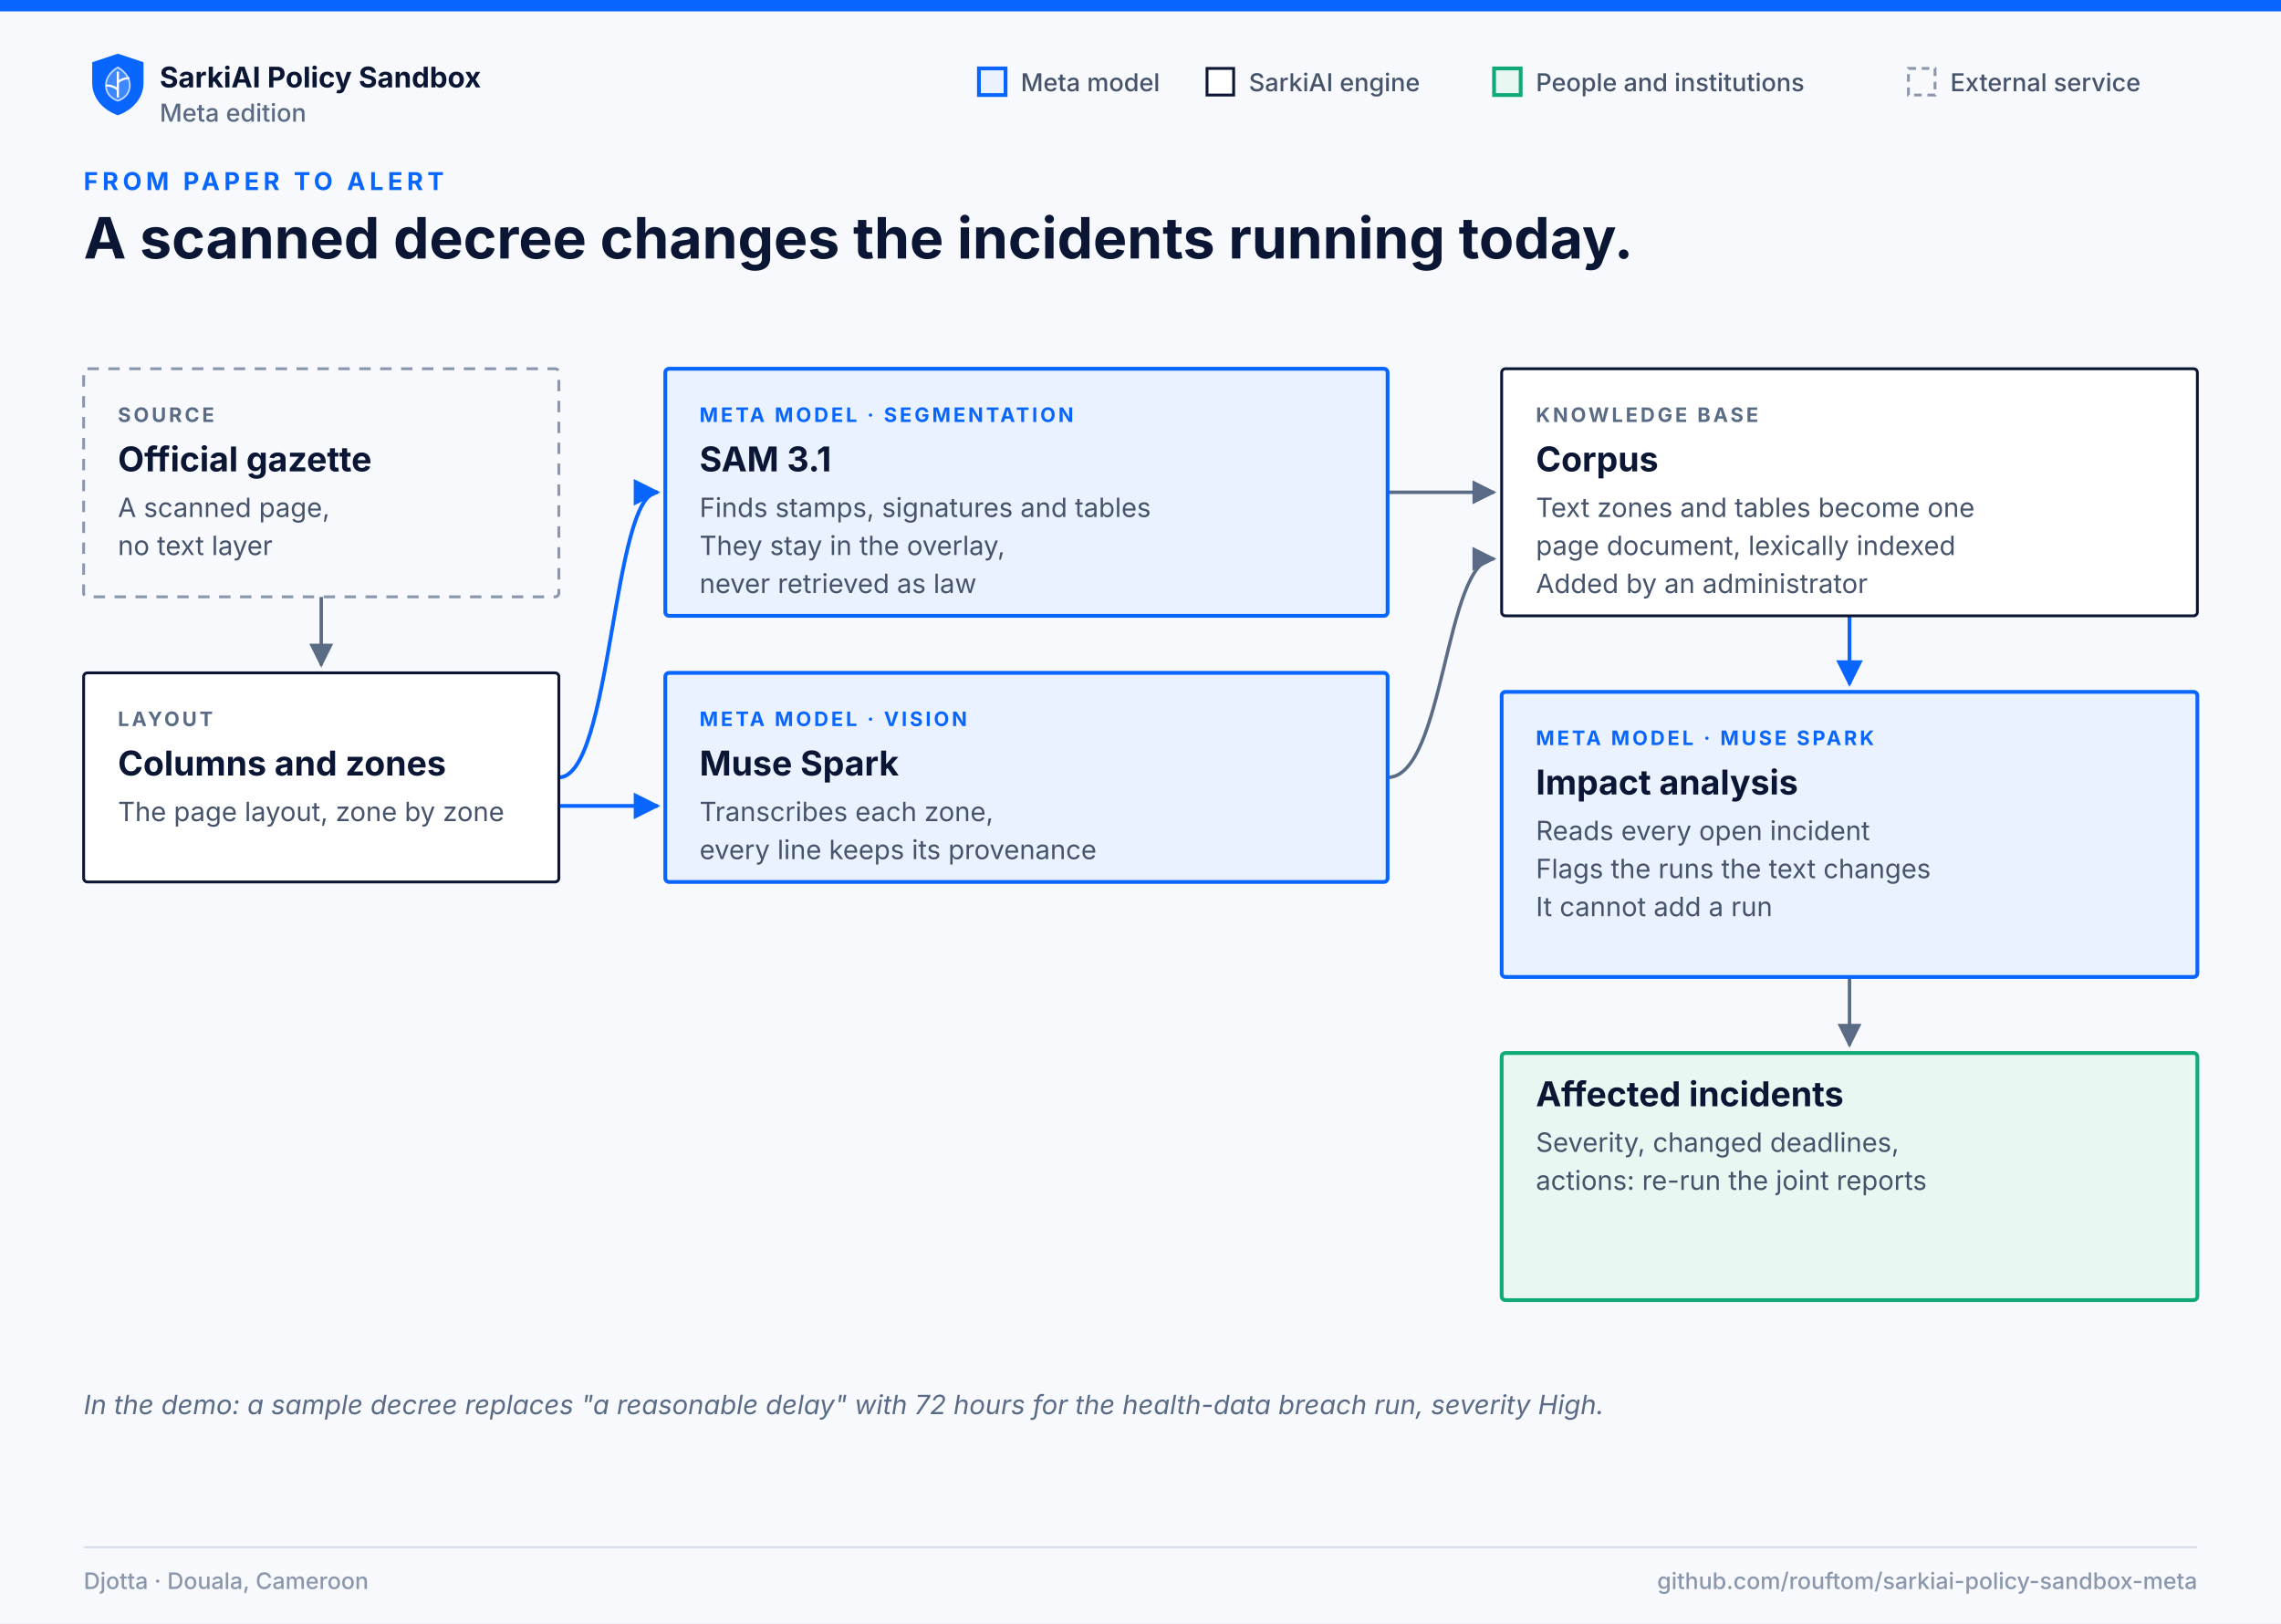
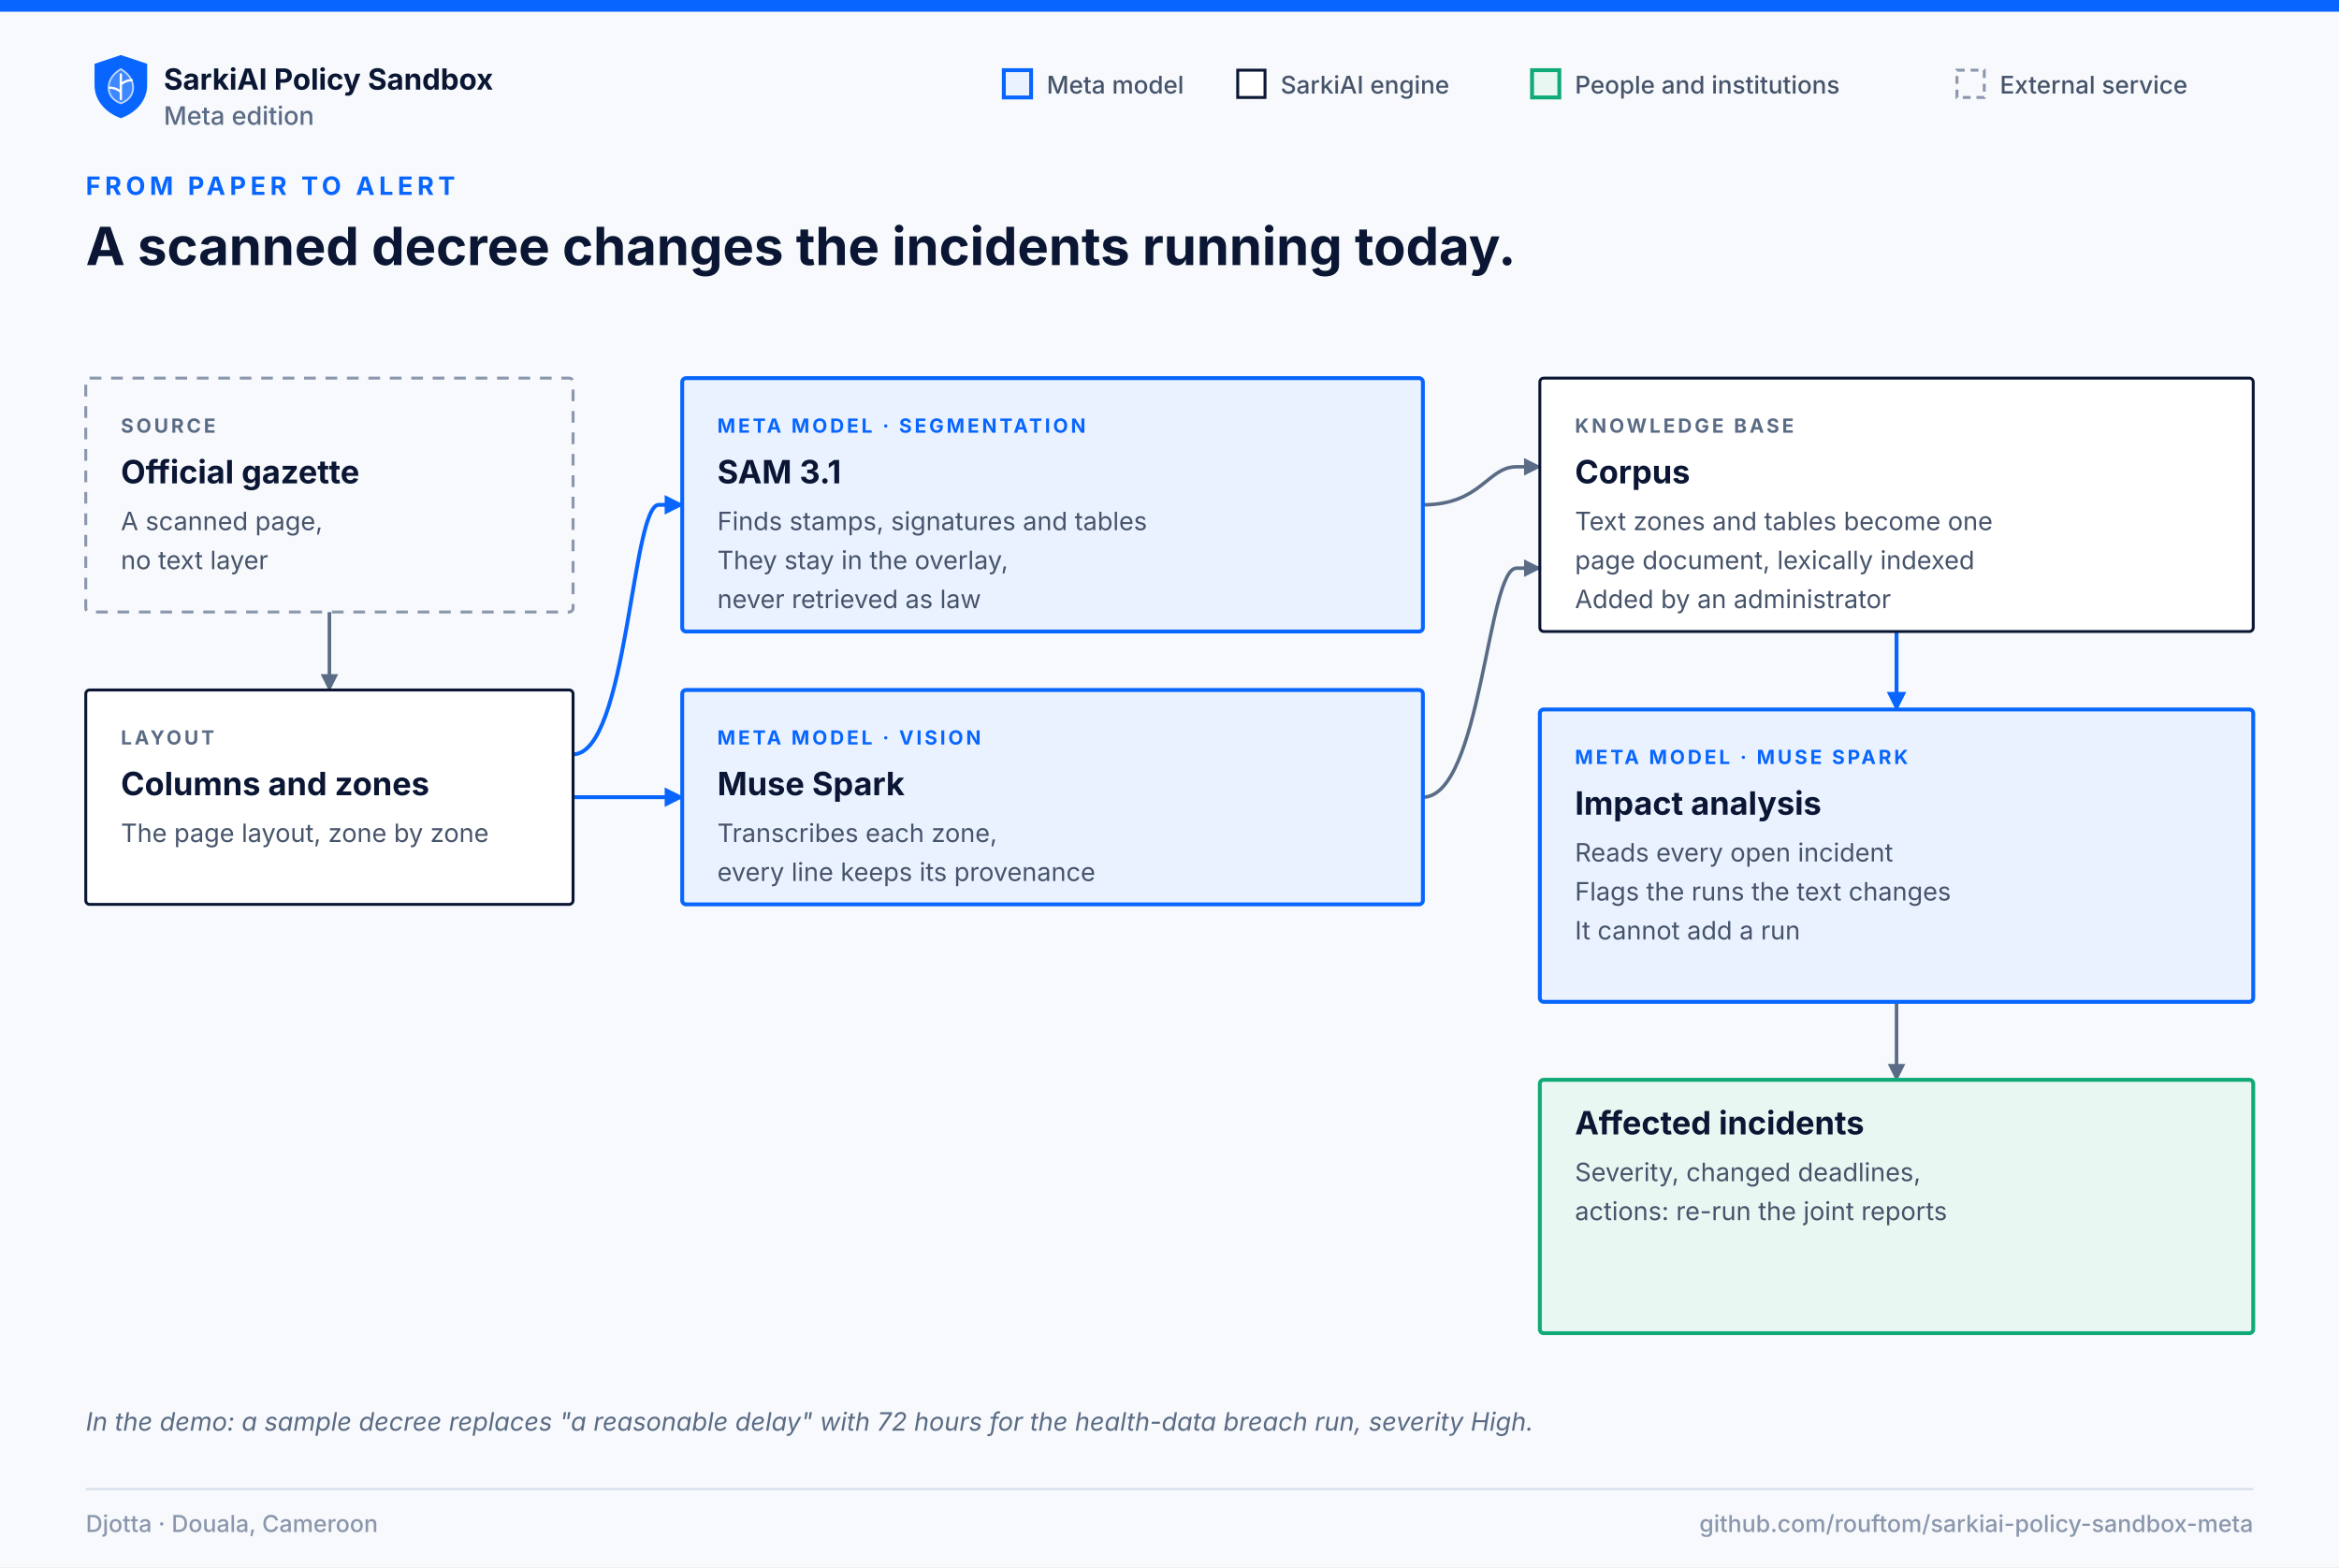
- <svg xmlns="http://www.w3.org/2000/svg" viewBox="0 0 1200 854" width="1200" height="854" role="img" aria-labelledby="t d">
+ <svg xmlns="http://www.w3.org/2000/svg" viewBox="0 0 1200 804" width="1200" height="804" role="img" aria-labelledby="t d">
  <defs>
-     <marker id="a" viewBox="0 0 10 10" refX="9" refY="5" markerWidth="7" markerHeight="7" orient="auto-start-reverse">
+     <marker id="a" viewBox="0 0 10 10" refX="9" refY="5" markerWidth="5" markerHeight="5" orient="auto-start-reverse">
      <path d="M0 0 L10 5 L0 10 z" fill="#5A6B85" />
    </marker>
-     <marker id="am" viewBox="0 0 10 10" refX="9" refY="5" markerWidth="7" markerHeight="7" orient="auto-start-reverse">
+     <marker id="am" viewBox="0 0 10 10" refX="9" refY="5" markerWidth="5" markerHeight="5" orient="auto-start-reverse">
      <path d="M0 0 L10 5 L0 10 z" fill="#0866FF" />
    </marker>
  </defs>
  <style>
.brand{font:700 15px 'Montserrat','Inter','Segoe UI',Roboto,Helvetica,Arial,sans-serif;fill:#0A1633}
.edition{font:500 13px 'Inter','Segoe UI',Roboto,Helvetica,Arial,sans-serif;fill:#5A6B85}
.kicker{font:700 13px 'Inter','Segoe UI',Roboto,Helvetica,Arial,sans-serif;letter-spacing:2.2px;fill:#0866FF}
- .head{font:700 30px 'Montserrat','Inter','Segoe UI',Roboto,Helvetica,Arial,sans-serif;fill:#0A1633}
- .name{font:700 18px 'Inter','Segoe UI',Roboto,Helvetica,Arial,sans-serif;fill:#0A1633}
- .sub{font:400 14px 'Inter','Segoe UI',Roboto,Helvetica,Arial,sans-serif;fill:#46546B}
- .note{font:italic 400 14px 'Inter','Segoe UI',Roboto,Helvetica,Arial,sans-serif;fill:#5A6B85}
- .tag{font:700 10.5px 'Inter','Segoe UI',Roboto,Helvetica,Arial,sans-serif;letter-spacing:1.4px;fill:#0866FF}
- .tagh{font:700 10.5px 'Inter','Segoe UI',Roboto,Helvetica,Arial,sans-serif;letter-spacing:1.4px;fill:#0B8A62}
- .tags{font:700 10.5px 'Inter','Segoe UI',Roboto,Helvetica,Arial,sans-serif;letter-spacing:1.4px;fill:#5A6B85}
- .legend{font:500 13px 'Inter','Segoe UI',Roboto,Helvetica,Arial,sans-serif;fill:#46546B}
+ .head{font:700 27px 'Montserrat','Inter','Segoe UI',Roboto,Helvetica,Arial,sans-serif;fill:#0A1633}
+ .name{font:700 16.5px 'Inter','Segoe UI',Roboto,Helvetica,Arial,sans-serif;fill:#0A1633}
+ .sub{font:400 13px 'Inter','Segoe UI',Roboto,Helvetica,Arial,sans-serif;fill:#46546B}
+ .note{font:italic 400 13px 'Inter','Segoe UI',Roboto,Helvetica,Arial,sans-serif;fill:#5A6B85}
+ .tag{font:700 10px 'Inter','Segoe UI',Roboto,Helvetica,Arial,sans-serif;letter-spacing:1.4px;fill:#0866FF}
+ .tagh{font:700 10px 'Inter','Segoe UI',Roboto,Helvetica,Arial,sans-serif;letter-spacing:1.4px;fill:#0B8A62}
+ .tags{font:700 10px 'Inter','Segoe UI',Roboto,Helvetica,Arial,sans-serif;letter-spacing:1.4px;fill:#5A6B85}
+ .legend{font:500 12.5px 'Inter','Segoe UI',Roboto,Helvetica,Arial,sans-serif;fill:#46546B}
.foot{font:500 12px 'Inter','Segoe UI',Roboto,Helvetica,Arial,sans-serif;fill:#8A97AD}
.flow{fill:none;stroke:#5A6B85;stroke-width:1.8}
.dash{fill:none;stroke:#5A6B85;stroke-width:1.8;stroke-dasharray:6 5}
.metaflow{fill:none;stroke:#0866FF;stroke-width:2}
.band{fill:#EEF3FB;stroke:#C9D3E3;stroke-width:1}
</style>
-   <rect width="1200" height="854" fill="#F7F9FC" />
+   <rect width="1200" height="804" fill="#F7F9FC" />
  <rect x="0" y="0" width="1200" height="6" fill="#0866FF" />
  <g transform="translate(44,26) scale(0.9)">
    <path d="M20 2.5 35 7.5v12.2c0 8.4-6 15.6-15 18.8-9-3.2-15-10.4-15-18.8V7.5L20 2.5Z" fill="#0866FF" />
    <path d="M20 10.5c4.6 2.7 7 6.4 7 10.6 0 4.5-3.1 7.6-7 8.9-3.9-1.3-7-4.4-7-8.9 0-4.2 2.4-7.9 7-10.6Z" fill="#FFFFFF" fill-opacity="0.22" stroke="#FFFFFF" stroke-opacity="0.7" stroke-width="1" />
    <path d="M20 13.5v14.1M20 19.2c1.9-1.6 4-2.4 6.2-2.4M20 23.5c-1.9-1.6-4-2.4-6.2-2.4" stroke="#FFFFFF" stroke-width="1.3" stroke-linecap="round" fill="none" />
  </g>
  <text class="brand" x="84" y="46">SarkiAI Policy Sandbox</text>
  <text class="edition" x="84" y="64">Meta edition</text>
  <text class="kicker" x="44" y="100">FROM PAPER TO ALERT</text>
  <text class="head" x="44" y="136">A scanned decree changes the incidents running today.</text>
-   <line x1="44" y1="814" x2="1156" y2="814" stroke="#D5DDEA" stroke-width="1" />
-   <text class="foot" x="44" y="836">Djotta · Douala, Cameroon</text>
-   <text class="foot" x="1156" y="836" text-anchor="end">github.com/rouftom/sarkiai-policy-sandbox-meta</text>
+   <line x1="44" y1="764" x2="1156" y2="764" stroke="#D5DDEA" stroke-width="1" />
+   <text class="foot" x="44" y="786">Djotta · Douala, Cameroon</text>
+   <text class="foot" x="1156" y="786" text-anchor="end">github.com/rouftom/sarkiai-policy-sandbox-meta</text>
  <rect x="1004" y="36" width="14" height="14" fill="#F7F9FC" stroke="#8A97AD" stroke-width="1.5" stroke-dasharray="4 3" />
  <text class="legend" x="1026" y="48">External service</text>
  <rect x="786" y="36" width="14" height="14" fill="#E8F7F1" stroke="#10AA78" stroke-width="2" />
  <text class="legend" x="808" y="48">People and institutions</text>
  <rect x="635" y="36" width="14" height="14" fill="#FFFFFF" stroke="#0A1633" stroke-width="1.5" />
  <text class="legend" x="657" y="48">SarkiAI engine</text>
  <rect x="515" y="36" width="14" height="14" fill="#EAF2FF" stroke="#0866FF" stroke-width="2" />
  <text class="legend" x="537" y="48">Meta model</text>
  <g transform="translate(0,44)">
-     <path class="flow" d="M169 270 V306" marker-end="url(#a)" />
-     <path class="metaflow" d="M294 365 C 322 365, 322 215, 346 215" marker-end="url(#am)" />
-     <path class="metaflow" d="M294 380 H346" marker-end="url(#am)" />
-     <path class="flow" d="M730 215 H786" marker-end="url(#a)" />
-     <path class="flow" d="M730 365 C 760 365, 760 250, 786 250" marker-end="url(#a)" />
-     <path class="metaflow" d="M973 280 V316" marker-end="url(#am)" />
-     <path class="flow" d="M973 470 V506" marker-end="url(#a)" />
+     <path class="flow" d="M169.0 270.0 V310.0" marker-end="url(#a)" />
+     <path class="metaflow" d="M294.0 343.0 C322.0 343.0, 324.0 215.0, 338.0 215.0 H350.0" marker-end="url(#am)" />
+     <path class="metaflow" d="M294.0 365.0 H350.0" marker-end="url(#am)" />
+     <path class="flow" d="M730.0 215.0 C760.0 215.0, 763.0 195.5, 778.0 195.5 H790.0" marker-end="url(#a)" />
+     <path class="flow" d="M730.0 365.0 C760.0 365.0, 763.0 247.5, 778.0 247.5 H790.0" marker-end="url(#a)" />
+     <path class="metaflow" d="M973.0 280.0 V320.0" marker-end="url(#am)" />
+     <path class="flow" d="M973.0 470.0 V510.0" marker-end="url(#a)" />
    <rect x="44" y="150" width="250" height="120" rx="2" fill="#F7F9FC" stroke="#8A97AD" stroke-width="1.5" stroke-dasharray="6 5" />
    <text class="tags" x="62" y="178">SOURCE</text>
    <text class="name" x="62" y="204">Official gazette</text>
    <text class="sub" x="62" y="228">A scanned page,</text>
    <text class="sub" x="62" y="248">no text layer</text>
    <rect x="44" y="310" width="250" height="110" rx="2" fill="#FFFFFF" stroke="#0A1633" stroke-width="1.5" />
    <text class="tags" x="62" y="338">LAYOUT</text>
    <text class="name" x="62" y="364">Columns and zones</text>
    <text class="sub" x="62" y="388">The page layout, zone by zone</text>
    <rect x="350" y="150" width="380" height="130" rx="2" fill="#EAF2FF" stroke="#0866FF" stroke-width="2" />
    <text class="tag" x="368" y="178">META MODEL · SEGMENTATION</text>
    <text class="name" x="368" y="204">SAM 3.1</text>
    <text class="sub" x="368" y="228">Finds stamps, signatures and tables</text>
    <text class="sub" x="368" y="248">They stay in the overlay,</text>
    <text class="sub" x="368" y="268">never retrieved as law</text>
    <rect x="350" y="310" width="380" height="110" rx="2" fill="#EAF2FF" stroke="#0866FF" stroke-width="2" />
    <text class="tag" x="368" y="338">META MODEL · VISION</text>
    <text class="name" x="368" y="364">Muse Spark</text>
    <text class="sub" x="368" y="388">Transcribes each zone,</text>
    <text class="sub" x="368" y="408">every line keeps its provenance</text>
    <rect x="790" y="150" width="366" height="130" rx="2" fill="#FFFFFF" stroke="#0A1633" stroke-width="1.5" />
    <text class="tags" x="808" y="178">KNOWLEDGE BASE</text>
    <text class="name" x="808" y="204">Corpus</text>
    <text class="sub" x="808" y="228">Text zones and tables become one</text>
    <text class="sub" x="808" y="248">page document, lexically indexed</text>
    <text class="sub" x="808" y="268">Added by an administrator</text>
    <rect x="790" y="320" width="366" height="150" rx="2" fill="#EAF2FF" stroke="#0866FF" stroke-width="2" />
    <text class="tag" x="808" y="348">META MODEL · MUSE SPARK</text>
    <text class="name" x="808" y="374">Impact analysis</text>
    <text class="sub" x="808" y="398">Reads every open incident</text>
    <text class="sub" x="808" y="418">Flags the runs the text changes</text>
    <text class="sub" x="808" y="438">It cannot add a run</text>
    <rect x="790" y="510" width="366" height="130" rx="2" fill="#E8F7F1" stroke="#10AA78" stroke-width="2" />
    <text class="name" x="808" y="538">Affected incidents</text>
    <text class="sub" x="808" y="562">Severity, changed deadlines,</text>
    <text class="sub" x="808" y="582">actions: re-run the joint reports</text>
-     <text class="note" x="44" y="700" text-anchor="start">In the demo: a sample decree replaces "a reasonable delay" with 72 hours for the health-data breach run, severity High.</text>
+     <text class="note" x="44" y="690" text-anchor="start">In the demo: a sample decree replaces "a reasonable delay" with 72 hours for the health-data breach run, severity High.</text>
  </g>
</svg>
